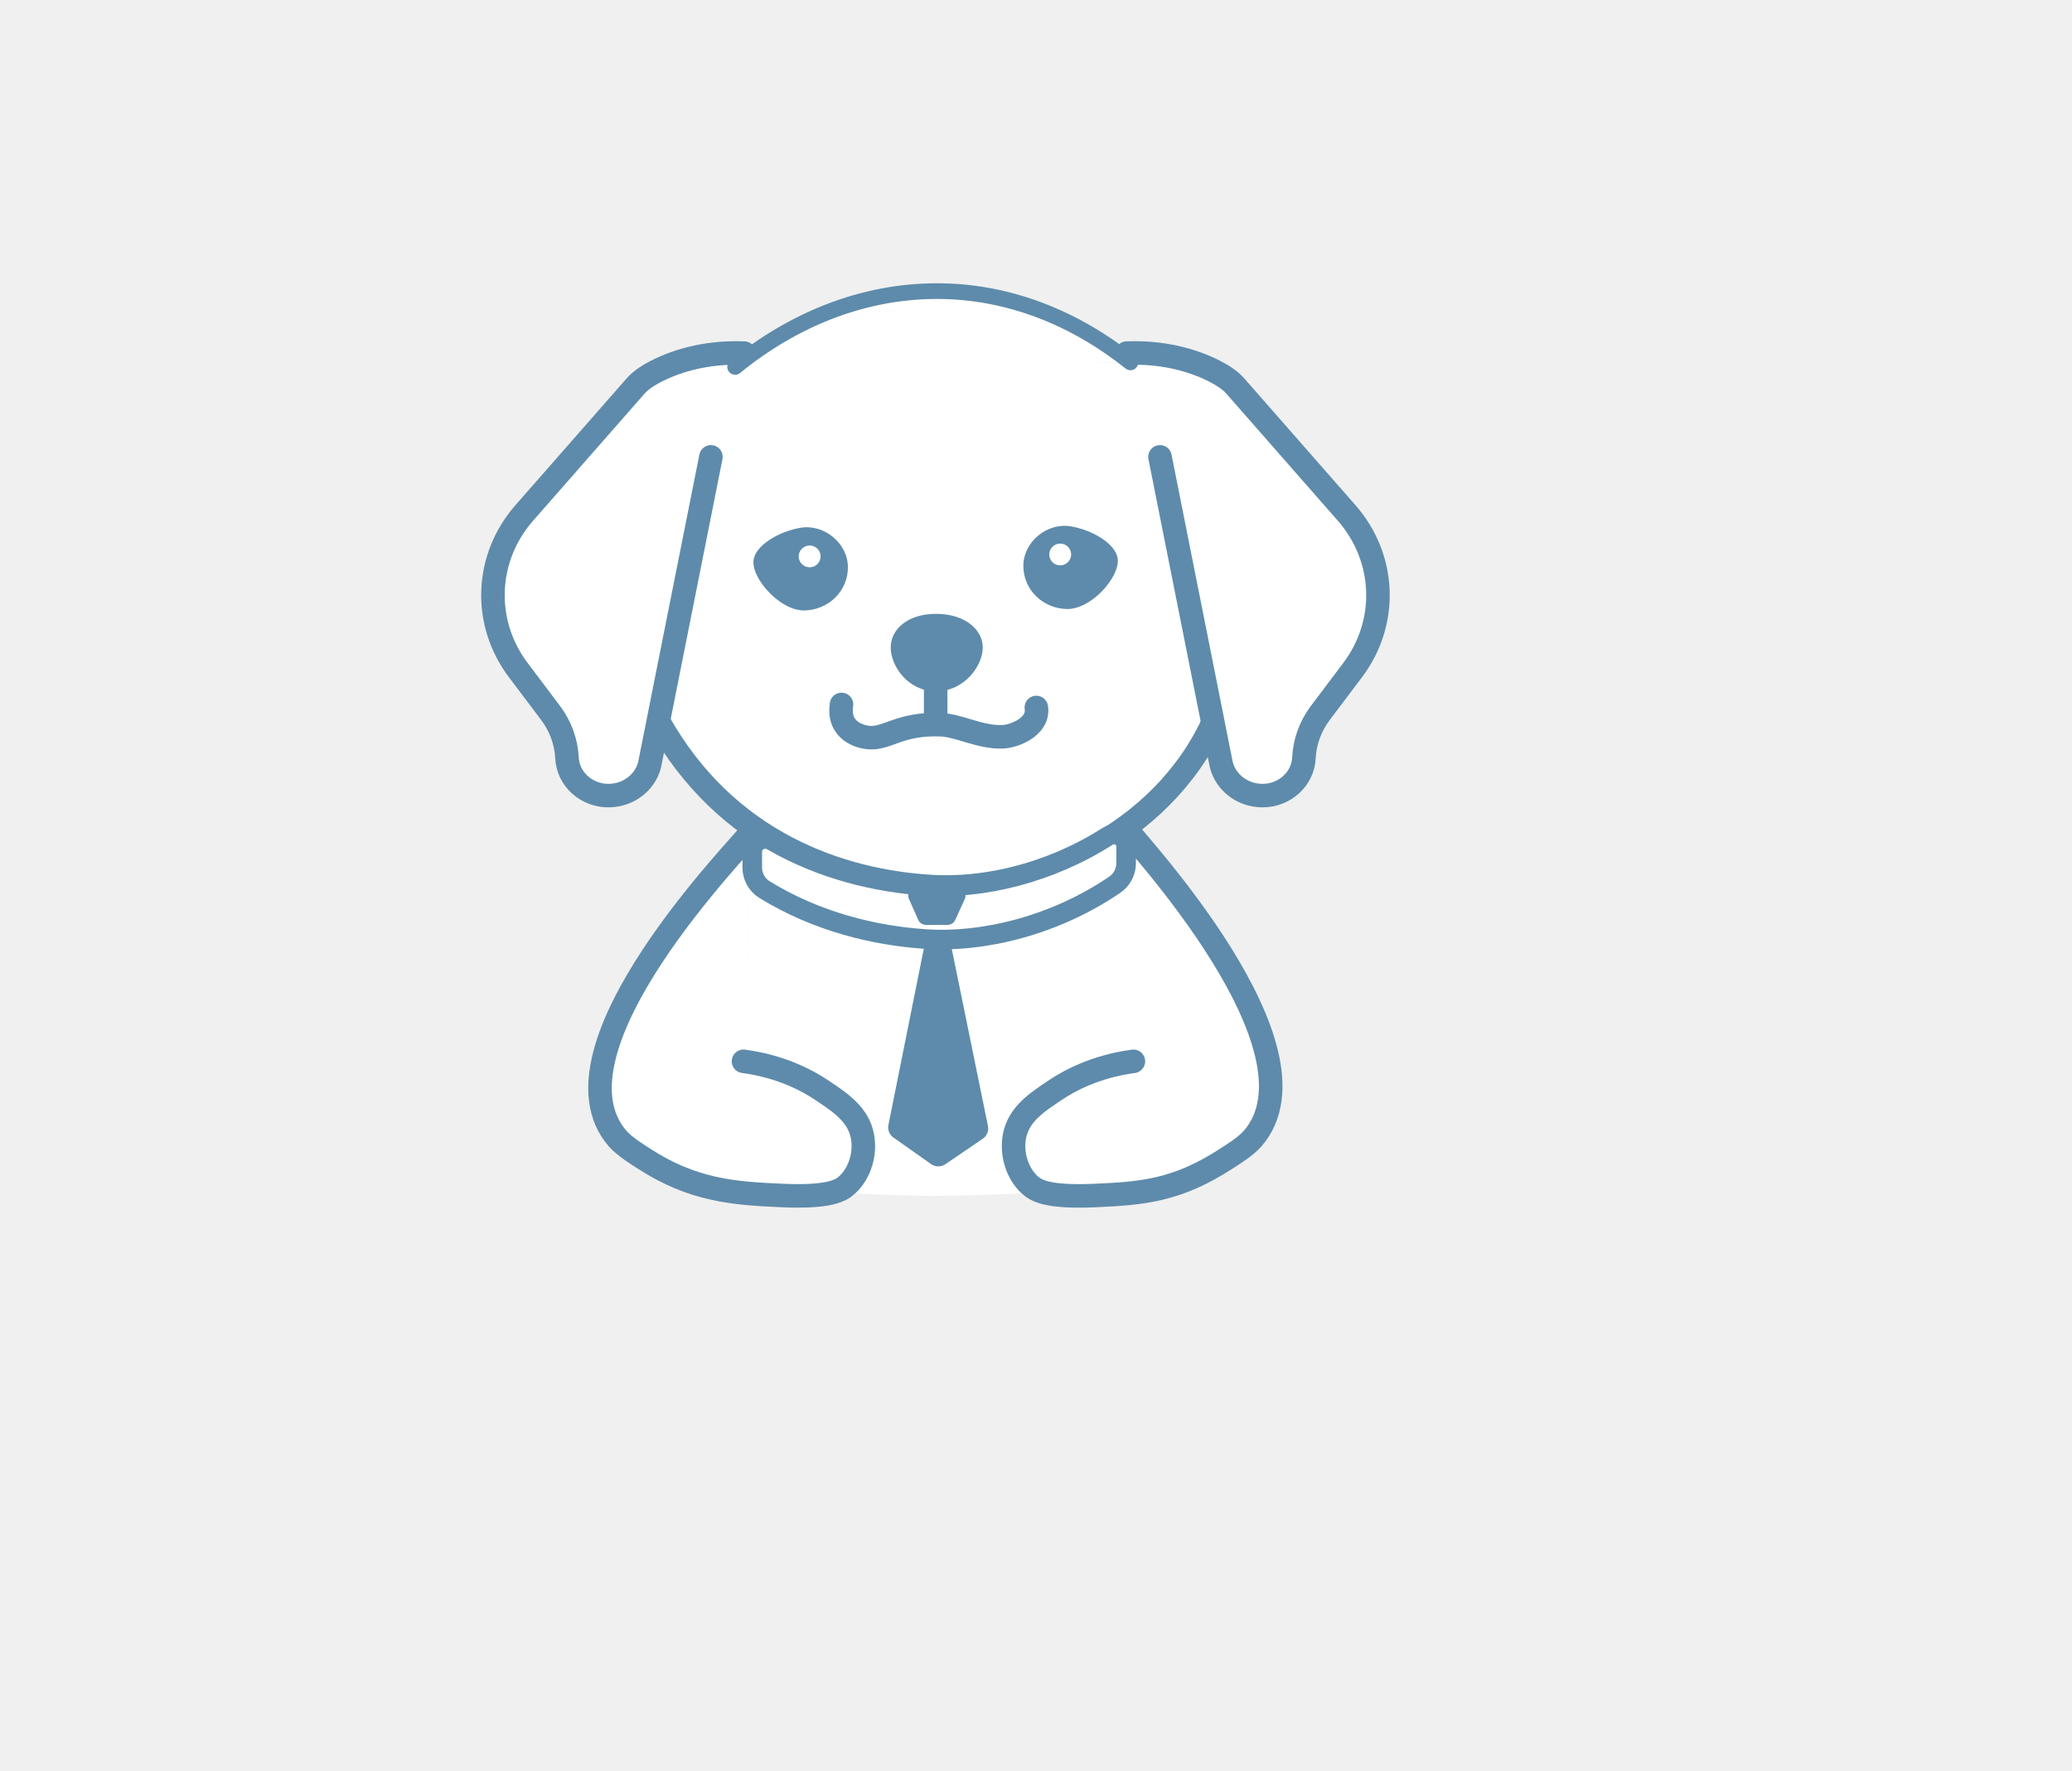
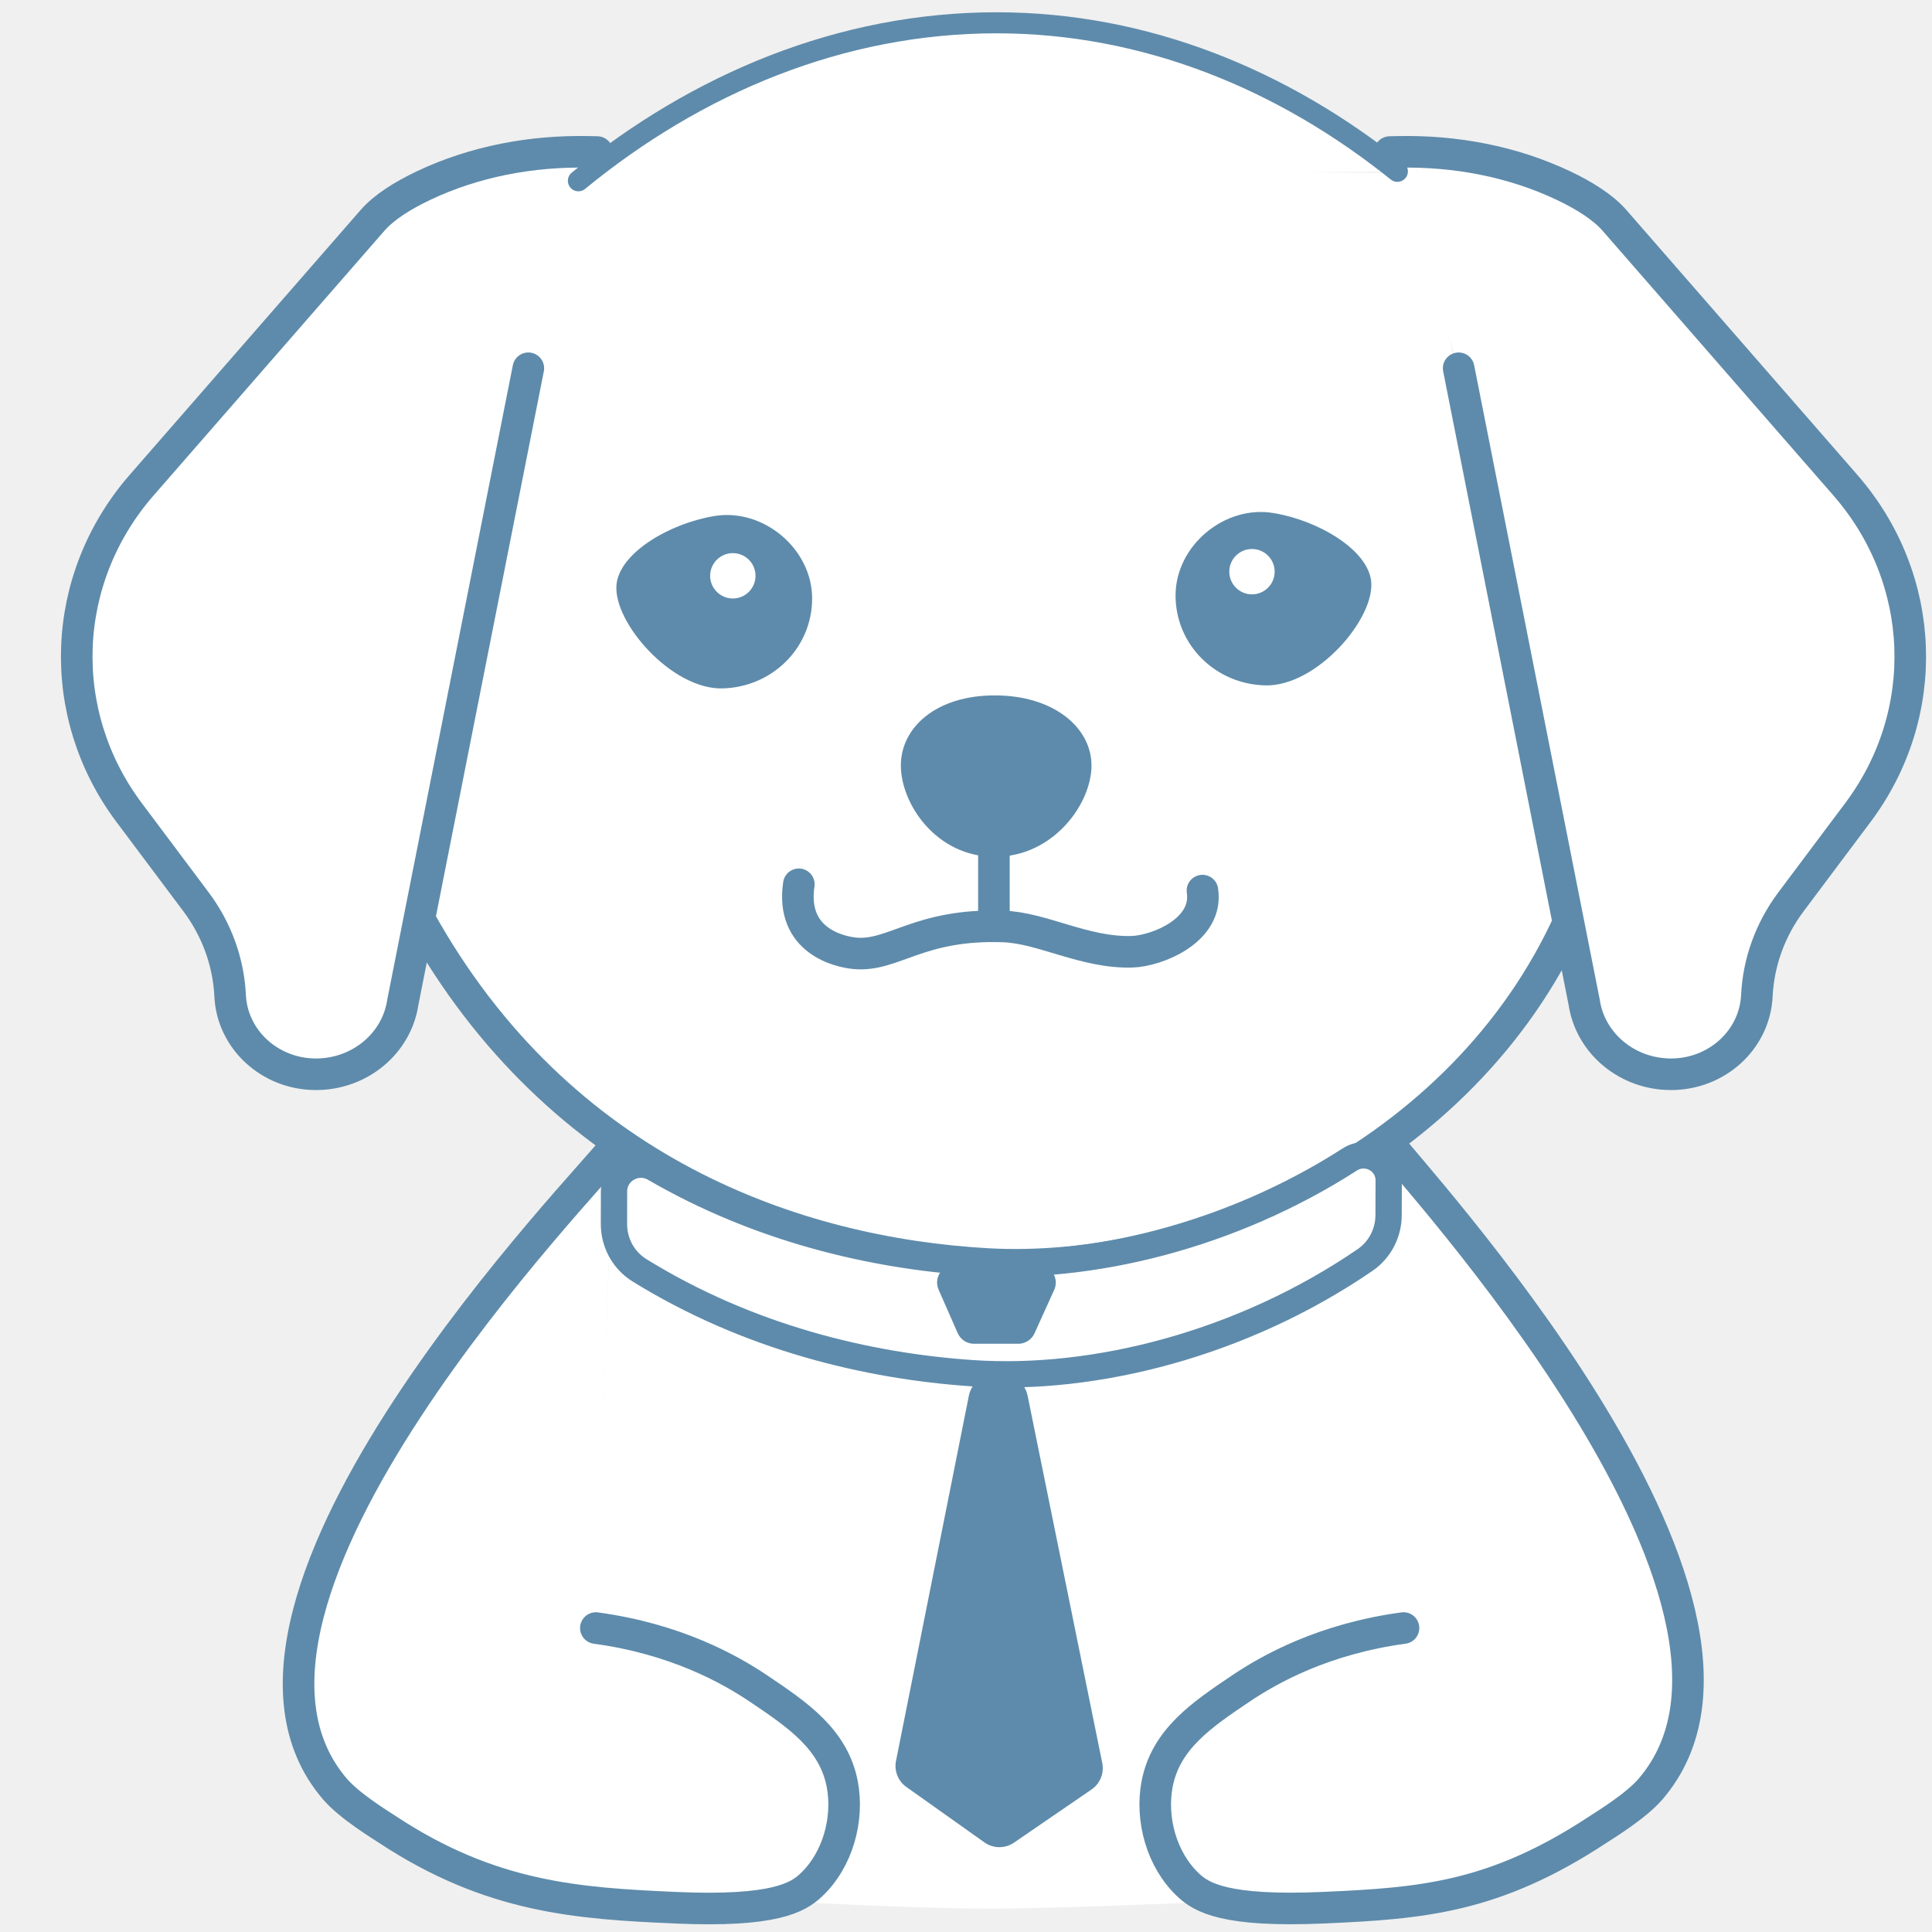
- <svg xmlns="http://www.w3.org/2000/svg" width="110" height="94" viewBox="0 0 110 94" fill="none">
-   <path d="M39.902 44.458L59.818 44.56L60.609 63.062C60.609 63.062 52.373 63.501 49.479 63.494C46.453 63.486 39.201 63.023 39.201 63.023L39.902 44.458Z" fill="white" />
-   <path d="M38.655 19.145L60.297 19.283L64.988 38.286H34.473L38.655 19.145Z" fill="white" />
-   <path d="M64.437 38.283C61.674 44.402 54.738 47.364 49.519 47.075C44.611 46.804 38.547 44.739 34.949 38.283" fill="white" />
-   <path d="M64.437 38.283C61.674 44.402 54.738 47.364 49.519 47.075C44.611 46.804 38.547 44.739 34.949 38.283" stroke="#5E8BAB" stroke-width="1.249" stroke-miterlimit="10" />
-   <path d="M37.742 24.256L34.527 40.401C34.371 41.457 33.421 42.241 32.301 42.241C31.125 42.241 30.156 41.361 30.101 40.243C30.059 39.381 29.756 38.55 29.227 37.849L27.513 35.575C25.609 33.049 25.741 29.619 27.834 27.232L33.75 20.487C34.047 20.149 34.525 19.855 35.048 19.606C36.361 18.986 37.827 18.712 39.294 18.743L39.506 18.747" fill="white" />
-   <path d="M37.742 24.256L34.527 40.401C34.371 41.457 33.421 42.241 32.301 42.241C31.125 42.241 30.156 41.361 30.101 40.243C30.059 39.381 29.756 38.55 29.227 37.849L27.513 35.575C25.609 33.049 25.741 29.619 27.834 27.232L33.75 20.487C34.047 20.149 34.525 19.855 35.048 19.606C36.361 18.986 37.827 18.712 39.294 18.743L39.506 18.747" stroke="#5E8BAB" stroke-width="1.249" stroke-miterlimit="10" stroke-linecap="round" />
-   <path d="M61.582 24.256L64.797 40.401C64.954 41.457 65.903 42.241 67.024 42.241C68.2 42.241 69.168 41.361 69.223 40.243C69.265 39.381 69.569 38.55 70.097 37.849L71.811 35.575C73.716 33.049 73.583 29.619 71.49 27.232L65.574 20.487C65.277 20.149 64.8 19.855 64.277 19.606C62.963 18.986 61.497 18.712 60.03 18.743L59.818 18.747" fill="white" />
-   <path d="M61.582 24.256L64.797 40.401C64.954 41.457 65.903 42.241 67.024 42.241C68.2 42.241 69.168 41.361 69.223 40.243C69.265 39.381 69.569 38.55 70.097 37.849L71.811 35.575C73.716 33.049 73.583 29.619 71.49 27.232L65.574 20.487C65.277 20.149 64.8 19.855 64.277 19.606C62.963 18.986 61.497 18.712 60.03 18.743L59.818 18.747" stroke="#5E8BAB" stroke-width="1.249" stroke-miterlimit="10" stroke-linecap="round" />
-   <path d="M52.173 34.378C52.173 35.346 51.202 36.703 49.694 36.703C48.187 36.703 47.287 35.346 47.287 34.378C47.287 33.41 48.187 32.591 49.694 32.591C51.202 32.591 52.173 33.41 52.173 34.378Z" fill="#5E8BAB" />
-   <path d="M44.675 37.401C44.46 38.848 45.721 39.123 46.108 39.159C47.098 39.253 47.749 38.4 49.915 38.475C50.924 38.51 52.003 39.158 53.217 39.12C53.841 39.1 55.175 38.585 55.018 37.562" stroke="#5E8BAB" stroke-width="1.249" stroke-miterlimit="10" stroke-linecap="round" />
-   <path d="M49.674 36.53V38.592" stroke="#5E8BAB" stroke-width="1.249" stroke-miterlimit="10" />
-   <path d="M59.342 29.699C59.426 30.653 57.94 32.361 56.632 32.334C55.36 32.308 54.328 31.309 54.328 30.043C54.328 28.778 55.582 27.735 56.837 27.944C57.991 28.133 59.271 28.885 59.342 29.699Z" fill="#5E8BAB" />
-   <path d="M40.001 29.775C39.918 30.73 41.415 32.438 42.712 32.411C43.984 32.384 45.015 31.385 45.015 30.119C45.015 28.854 43.761 27.811 42.507 28.02C41.354 28.21 40.073 28.962 40.001 29.775Z" fill="#5E8BAB" />
-   <path d="M42.984 30.119C43.305 30.119 43.565 29.86 43.565 29.541C43.565 29.222 43.305 28.963 42.984 28.963C42.663 28.963 42.402 29.222 42.402 29.541C42.402 29.86 42.663 30.119 42.984 30.119Z" fill="white" />
-   <path d="M56.284 30.017C56.605 30.017 56.866 29.758 56.866 29.439C56.866 29.12 56.605 28.861 56.284 28.861C55.963 28.861 55.703 29.12 55.703 29.439C55.703 29.758 55.963 30.017 56.284 30.017Z" fill="white" />
-   <path d="M47.822 47.554L48.657 49.439H50.274L51.133 47.554H47.822Z" fill="#5E8BAB" />
-   <path d="M49.679 49.898H49.888C50.202 49.898 50.473 50.118 50.537 50.425L52.45 59.785C52.503 60.043 52.395 60.309 52.177 60.458L50.187 61.813C49.958 61.968 49.656 61.966 49.431 61.806L47.431 60.395C47.218 60.244 47.114 59.984 47.165 59.73L49.032 50.428C49.091 50.12 49.364 49.898 49.679 49.898Z" fill="#5E8BAB" />
-   <path d="M39.902 44.152C39.453 44.815 28.678 55.693 32.785 60.448C33.167 60.891 33.957 61.365 34.134 61.482C36.783 63.218 39.001 63.363 41.518 63.473C44.053 63.584 44.652 63.209 44.986 62.898C45.675 62.255 45.954 61.214 45.787 60.33C45.569 59.181 44.644 58.56 43.652 57.897C42.898 57.39 41.512 56.623 39.472 56.348" fill="white" />
-   <path d="M39.902 44.152C39.453 44.815 28.678 55.693 32.785 60.448C33.167 60.891 33.957 61.365 34.134 61.482C36.783 63.218 39.001 63.363 41.518 63.473C44.053 63.584 44.652 63.209 44.986 62.898C45.675 62.255 45.954 61.214 45.787 60.33C45.569 59.181 44.644 58.56 43.652 57.897C42.898 57.39 41.512 56.623 39.472 56.348" stroke="#5E8BAB" stroke-width="1.249" stroke-miterlimit="10" stroke-linecap="round" />
-   <path d="M59.751 43.952C60.2 44.614 70.611 55.694 66.503 60.449C66.121 60.892 65.331 61.366 65.154 61.483C62.506 63.219 60.641 63.364 58.125 63.474C55.59 63.585 54.991 63.209 54.657 62.898C53.968 62.256 53.689 61.215 53.856 60.331C54.074 59.182 54.999 58.561 55.991 57.898C56.745 57.391 58.131 56.624 60.171 56.349" fill="white" />
-   <path d="M59.751 43.952C60.2 44.614 70.611 55.694 66.503 60.449C66.121 60.892 65.331 61.366 65.154 61.483C62.506 63.219 60.641 63.364 58.125 63.474C55.59 63.585 54.991 63.209 54.657 62.898C53.968 62.256 53.689 61.215 53.856 60.331C54.074 59.182 54.999 58.561 55.991 57.898C56.745 57.391 58.131 56.624 60.171 56.349" stroke="#5E8BAB" stroke-width="1.249" stroke-miterlimit="10" stroke-linecap="round" />
-   <path d="M59.785 45.829C59.784 46.284 59.562 46.713 59.184 46.971C56.053 49.104 52.268 50.068 49.122 49.856C46.418 49.674 43.37 48.943 40.591 47.235C40.18 46.983 39.934 46.532 39.936 46.051L39.937 45.225C39.938 44.696 40.515 44.371 40.977 44.638C43.652 46.184 46.546 46.858 49.127 47.032C52.142 47.235 55.741 46.359 58.791 44.41C59.223 44.134 59.789 44.437 59.788 44.946L59.785 45.829Z" fill="white" stroke="#5E8BAB" stroke-width="1.041" stroke-miterlimit="10" />
-   <path d="M48.256 47.729L48.746 48.835C48.819 49 48.982 49.106 49.163 49.106H50.298C50.477 49.106 50.639 49.002 50.713 48.841L51.218 47.735C51.354 47.434 51.134 47.094 50.802 47.094H48.673C48.344 47.094 48.123 47.43 48.256 47.729Z" fill="#5E8BAB" />
-   <path d="M39.027 19.48C42.07 17 45.764 15.456 49.745 15.456C53.564 15.456 57.086 16.902 60.014 19.239" fill="white" />
-   <path d="M39.027 19.48C42.07 17 45.764 15.456 49.745 15.456C53.564 15.456 57.086 16.902 60.014 19.239" stroke="#5E8BAB" stroke-width="0.833" stroke-miterlimit="10" stroke-linecap="round" />
+ <svg xmlns="http://www.w3.org/2000/svg" width="100" height="100" viewBox="45 15 75 75" fill="none">
+   <path d="M68.783 60.085L98.954 60.24L100.151 88.435C100.151 88.435 87.674 89.103 83.29 89.093C78.706 89.081 67.721 88.376 67.721 88.376L68.783 60.085Z" fill="white" />
+   <path d="M66.888 21.507L99.674 21.718L106.781 50.675H60.553L66.888 21.507Z" fill="white" />
+   <path d="M105.951 50.672C101.765 59.996 91.258 64.509 83.352 64.07C75.915 63.657 66.73 60.509 61.279 50.672" fill="white" />
+   <path d="M105.951 50.672C101.765 59.996 91.258 64.509 83.352 64.07C75.915 63.657 66.73 60.509 61.279 50.672" stroke="#5E8BAB" stroke-width="1.226" stroke-miterlimit="10" />
+   <path d="M65.51 29.296L60.639 53.9C60.402 55.508 58.964 56.703 57.266 56.703C55.485 56.703 54.018 55.363 53.934 53.659C53.871 52.345 53.411 51.079 52.61 50.01L50.014 46.545C47.129 42.696 47.329 37.468 50.5 33.832L59.462 23.554C59.912 23.039 60.635 22.589 61.428 22.211C63.417 21.265 65.638 20.849 67.861 20.896L68.182 20.902" fill="white" />
+   <path d="M65.51 29.296L60.639 53.9C60.402 55.508 58.964 56.703 57.266 56.703C55.485 56.703 54.018 55.363 53.934 53.659C53.871 52.345 53.411 51.079 52.61 50.01L50.014 46.545C47.129 42.696 47.329 37.468 50.5 33.832L59.462 23.554C59.912 23.039 60.635 22.589 61.428 22.211C63.417 21.265 65.638 20.849 67.861 20.896L68.182 20.902" stroke="#5E8BAB" stroke-width="1.226" stroke-miterlimit="10" stroke-linecap="round" />
+   <path d="M101.625 29.296L106.496 53.9C106.733 55.508 108.171 56.703 109.869 56.703C111.65 56.703 113.117 55.363 113.201 53.659C113.264 52.345 113.724 51.079 114.525 50.01L117.121 46.545C120.006 42.696 119.806 37.468 116.635 33.832L107.673 23.554C107.223 23.039 106.5 22.589 105.707 22.211C103.717 21.265 101.497 20.849 99.274 20.896L98.953 20.902" fill="white" />
+   <path d="M101.625 29.296L106.496 53.9C106.733 55.508 108.171 56.703 109.869 56.703C111.65 56.703 113.117 55.363 113.201 53.659C113.264 52.345 113.724 51.079 114.525 50.01L117.121 46.545C120.006 42.696 119.806 37.468 116.635 33.832L107.673 23.554C107.223 23.039 106.5 22.589 105.707 22.211C103.717 21.265 101.497 20.849 99.274 20.896L98.953 20.902" stroke="#5E8BAB" stroke-width="1.226" stroke-miterlimit="10" stroke-linecap="round" />
+   <path d="M87.372 44.718C87.372 46.193 85.901 48.261 83.617 48.261C81.333 48.261 79.971 46.193 79.971 44.718C79.971 43.243 81.333 41.995 83.617 41.995C85.901 41.995 87.372 43.243 87.372 44.718Z" fill="#5E8BAB" />
+   <path d="M76.01 49.328C75.685 51.532 77.595 51.951 78.181 52.007C79.681 52.15 80.668 50.85 83.949 50.965C85.477 51.018 87.111 52.004 88.95 51.947C89.896 51.917 91.916 51.132 91.679 49.573" stroke="#5E8BAB" stroke-width="1.226" stroke-miterlimit="10" stroke-linecap="round" />
+   <path d="M83.584 48V51.142" stroke="#5E8BAB" stroke-width="1.226" stroke-miterlimit="10" />
+   <path d="M98.231 37.59C98.357 39.045 96.106 41.648 94.124 41.607C92.198 41.566 90.635 40.044 90.635 38.115C90.635 36.187 92.535 34.597 94.435 34.916C96.183 35.204 98.122 36.35 98.231 37.59Z" fill="#5E8BAB" />
+   <path d="M68.931 37.707C68.804 39.162 71.072 41.765 73.037 41.724C74.964 41.683 76.527 40.161 76.527 38.232C76.527 36.304 74.627 34.714 72.727 35.033C70.98 35.323 69.039 36.469 68.931 37.707Z" fill="#5E8BAB" />
+   <path d="M73.449 38.233C73.935 38.233 74.329 37.839 74.329 37.352C74.329 36.866 73.935 36.472 73.449 36.472C72.963 36.472 72.568 36.866 72.568 37.352C72.568 37.839 72.963 38.233 73.449 38.233Z" fill="white" />
+   <path d="M93.601 38.073C94.088 38.073 94.482 37.678 94.482 37.192C94.482 36.706 94.088 36.312 93.601 36.312C93.115 36.312 92.721 36.706 92.721 37.192C92.721 37.678 93.115 38.073 93.601 38.073Z" fill="white" />
+   <path d="M80.779 64.802L82.044 67.674H84.493L85.795 64.802H80.779Z" fill="#5E8BAB" />
+   <path d="M83.591 68.376H83.908C84.384 68.376 84.795 68.711 84.891 69.179L87.79 83.441C87.869 83.835 87.706 84.24 87.375 84.466L84.362 86.532C84.014 86.769 83.557 86.765 83.216 86.522L80.186 84.371C79.863 84.142 79.706 83.745 79.783 83.357L82.611 69.183C82.701 68.713 83.113 68.376 83.591 68.376Z" fill="#5E8BAB" />
+   <path d="M68.782 59.616C68.102 60.625 51.779 77.202 58.002 84.449C58.58 85.123 59.777 85.846 60.045 86.024C64.057 88.669 67.418 88.89 71.23 89.058C75.071 89.227 75.978 88.655 76.485 88.181C77.528 87.203 77.951 85.615 77.698 84.269C77.367 82.518 75.966 81.572 74.464 80.561C73.322 79.789 71.222 78.62 68.131 78.201" fill="white" />
+   <path d="M68.782 59.616C68.102 60.625 51.779 77.202 58.002 84.449C58.58 85.123 59.777 85.846 60.045 86.024C64.057 88.669 67.418 88.89 71.23 89.058C75.071 89.227 75.978 88.655 76.485 88.181C77.528 87.203 77.951 85.615 77.698 84.269C77.367 82.518 75.966 81.572 74.464 80.561C73.322 79.789 71.222 78.62 68.131 78.201" stroke="#5E8BAB" stroke-width="1.226" stroke-miterlimit="10" stroke-linecap="round" />
+   <path d="M98.847 59.309C99.527 60.318 115.299 77.201 109.076 84.448C108.498 85.122 107.301 85.845 107.033 86.023C103.021 88.668 100.195 88.889 96.385 89.056C92.544 89.226 91.637 88.654 91.131 88.18C90.087 87.201 89.664 85.614 89.917 84.268C90.248 82.517 91.65 81.571 93.151 80.56C94.293 79.787 96.394 78.619 99.484 78.2" fill="white" />
+   <path d="M98.847 59.309C99.527 60.318 115.299 77.201 109.076 84.448C108.498 85.122 107.301 85.845 107.033 86.023C103.021 88.668 100.195 88.889 96.385 89.056C92.544 89.226 91.637 88.654 91.131 88.18C90.087 87.201 89.664 85.614 89.917 84.268C90.248 82.517 91.65 81.571 93.151 80.56C94.293 79.787 96.394 78.619 99.484 78.2" stroke="#5E8BAB" stroke-width="1.226" stroke-miterlimit="10" stroke-linecap="round" />
+   <path d="M98.905 62.171C98.903 62.866 98.566 63.52 97.993 63.912C93.25 67.162 87.517 68.631 82.751 68.308C78.655 68.031 74.037 66.917 69.827 64.314C69.204 63.93 68.832 63.244 68.834 62.511L68.836 61.252C68.838 60.445 69.713 59.951 70.411 60.357C74.465 62.713 78.849 63.74 82.759 64.006C87.325 64.314 92.778 62.98 97.399 60.01C98.053 59.589 98.911 60.051 98.909 60.827L98.905 62.171Z" fill="white" stroke="#5E8BAB" stroke-width="1.021" stroke-miterlimit="10" />
+   <path d="M81.437 65.067L82.178 66.752C82.289 67.004 82.536 67.165 82.81 67.165H84.53C84.802 67.165 85.047 67.006 85.159 66.761L85.923 65.075C86.13 64.618 85.797 64.099 85.294 64.099H82.068C81.57 64.099 81.235 64.611 81.437 65.067Z" fill="#5E8BAB" />
+   <path d="M67.453 22.018C72.062 18.239 77.658 15.885 83.689 15.885C89.474 15.885 94.811 18.09 99.246 21.651" fill="white" />
+   <path d="M67.453 22.018C72.062 18.239 77.658 15.885 83.689 15.885C89.474 15.885 94.811 18.09 99.246 21.651" stroke="#5E8BAB" stroke-width="0.817" stroke-miterlimit="10" stroke-linecap="round" />
</svg>
